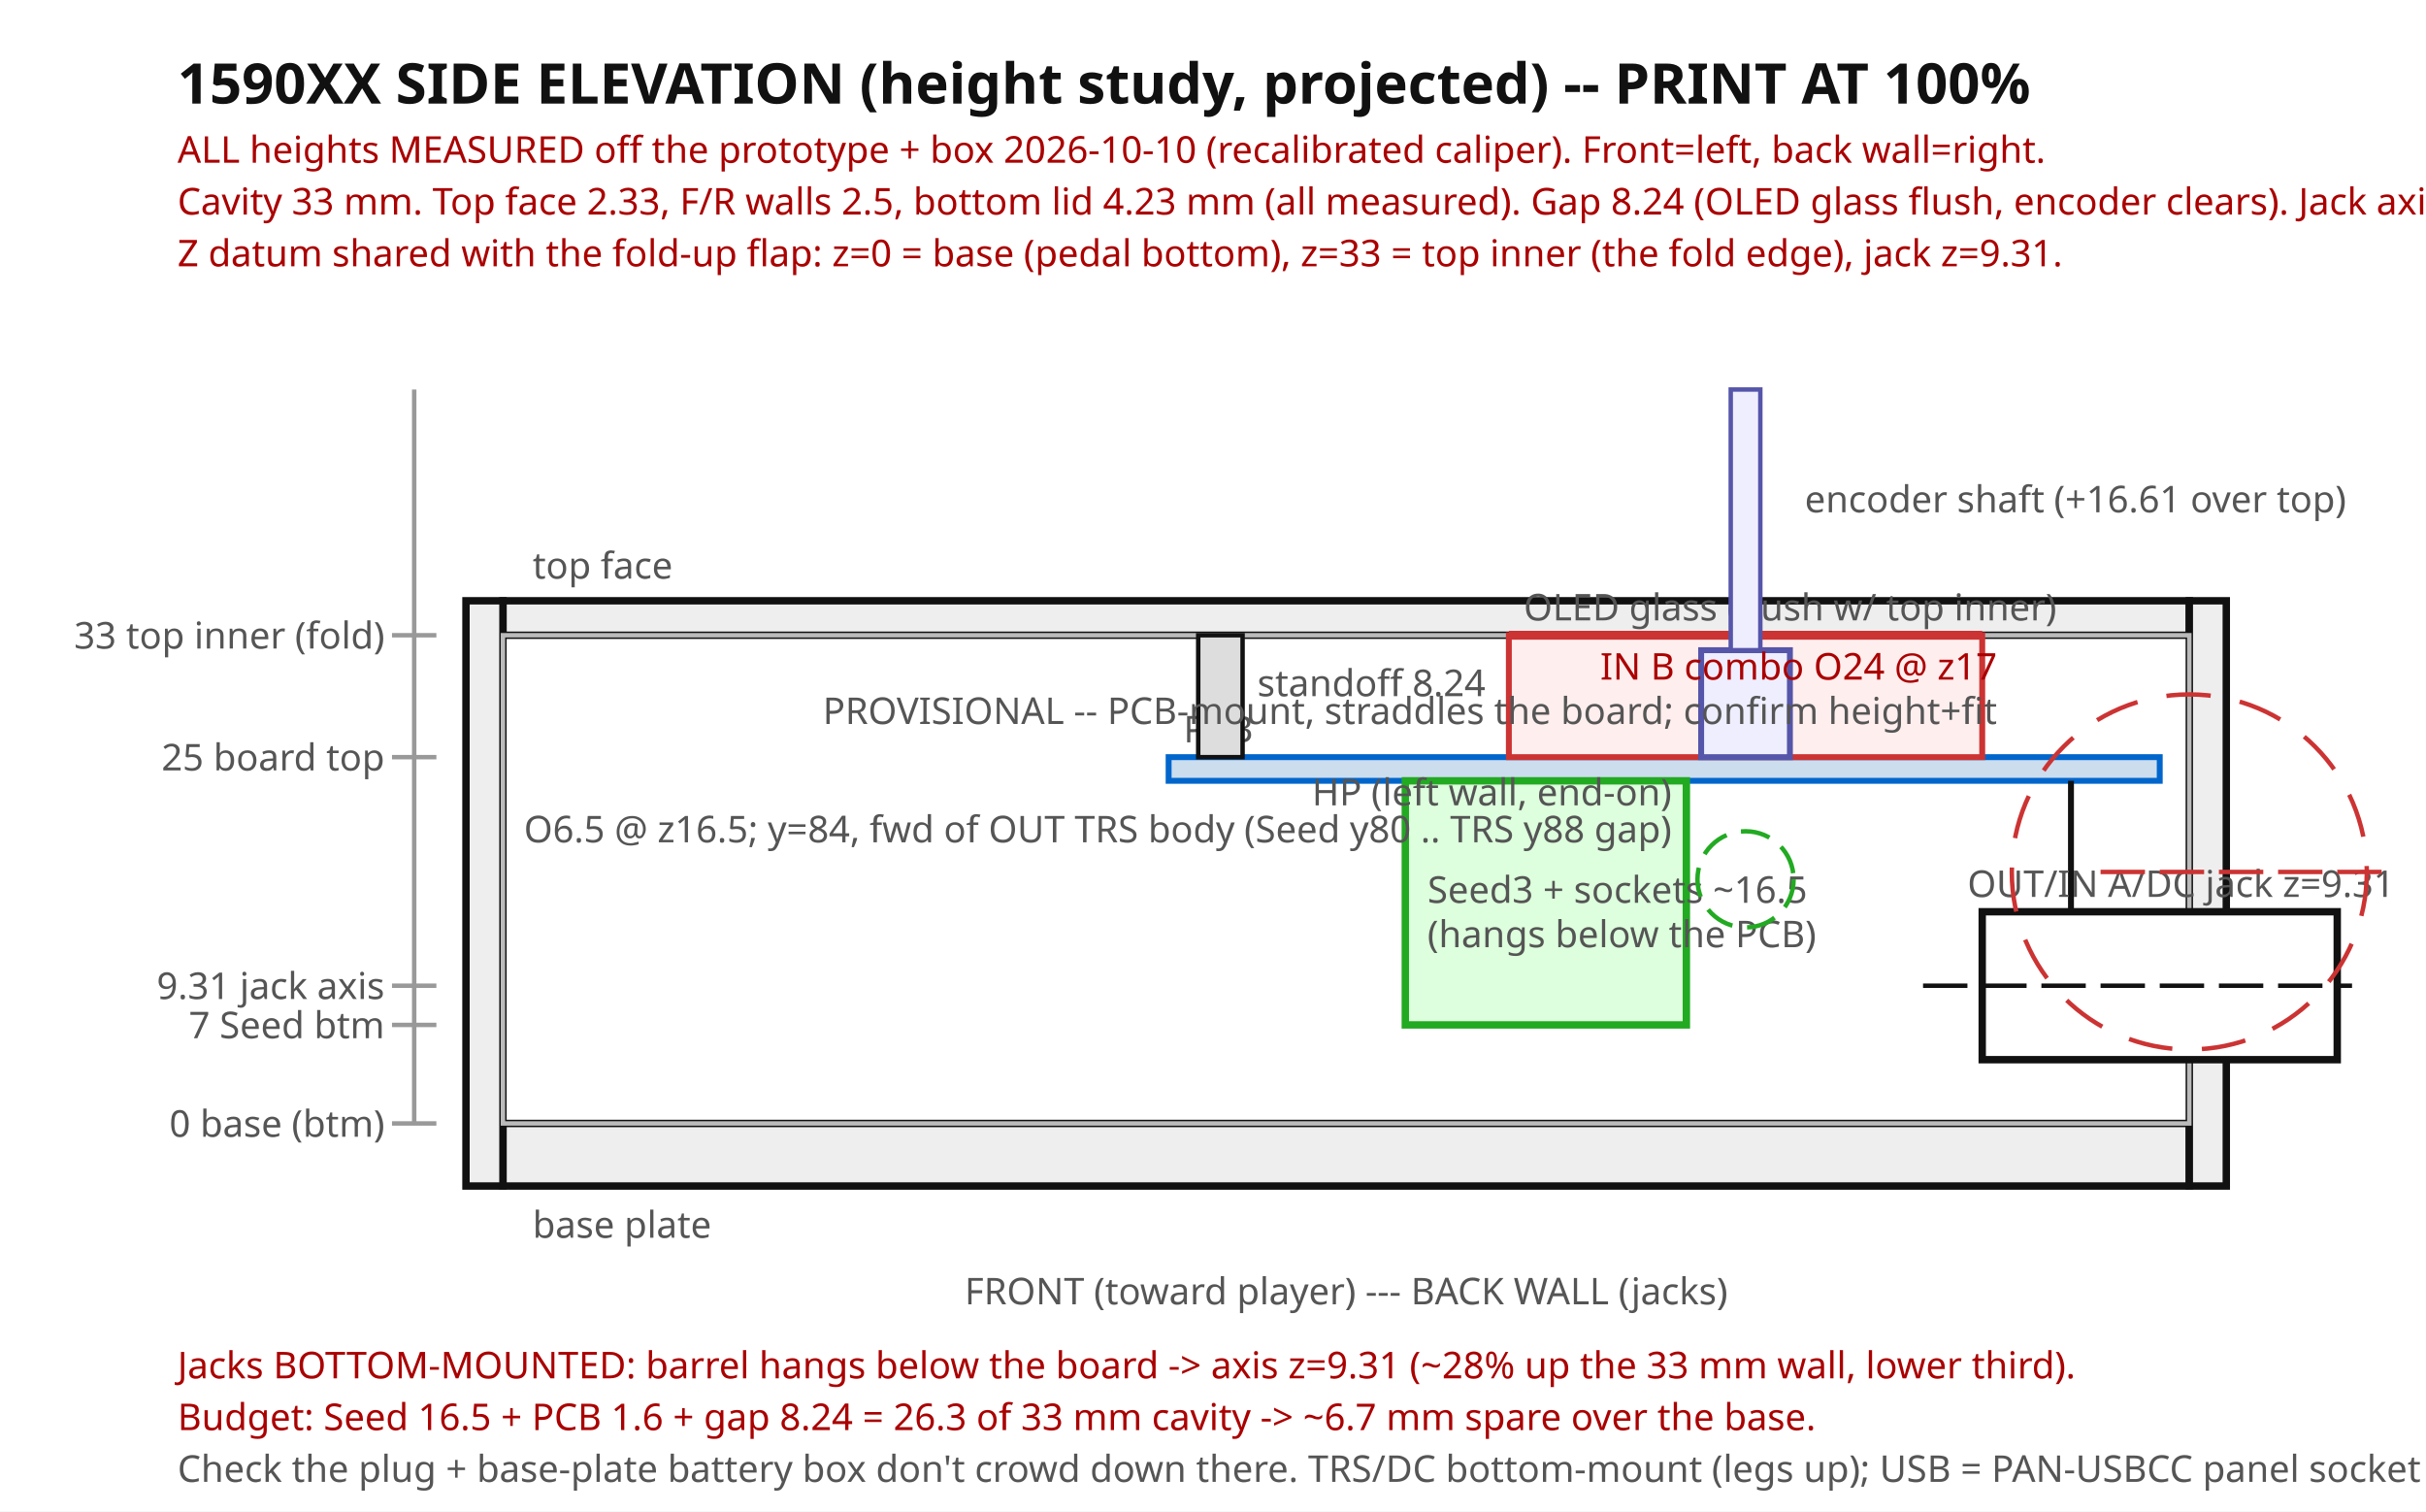
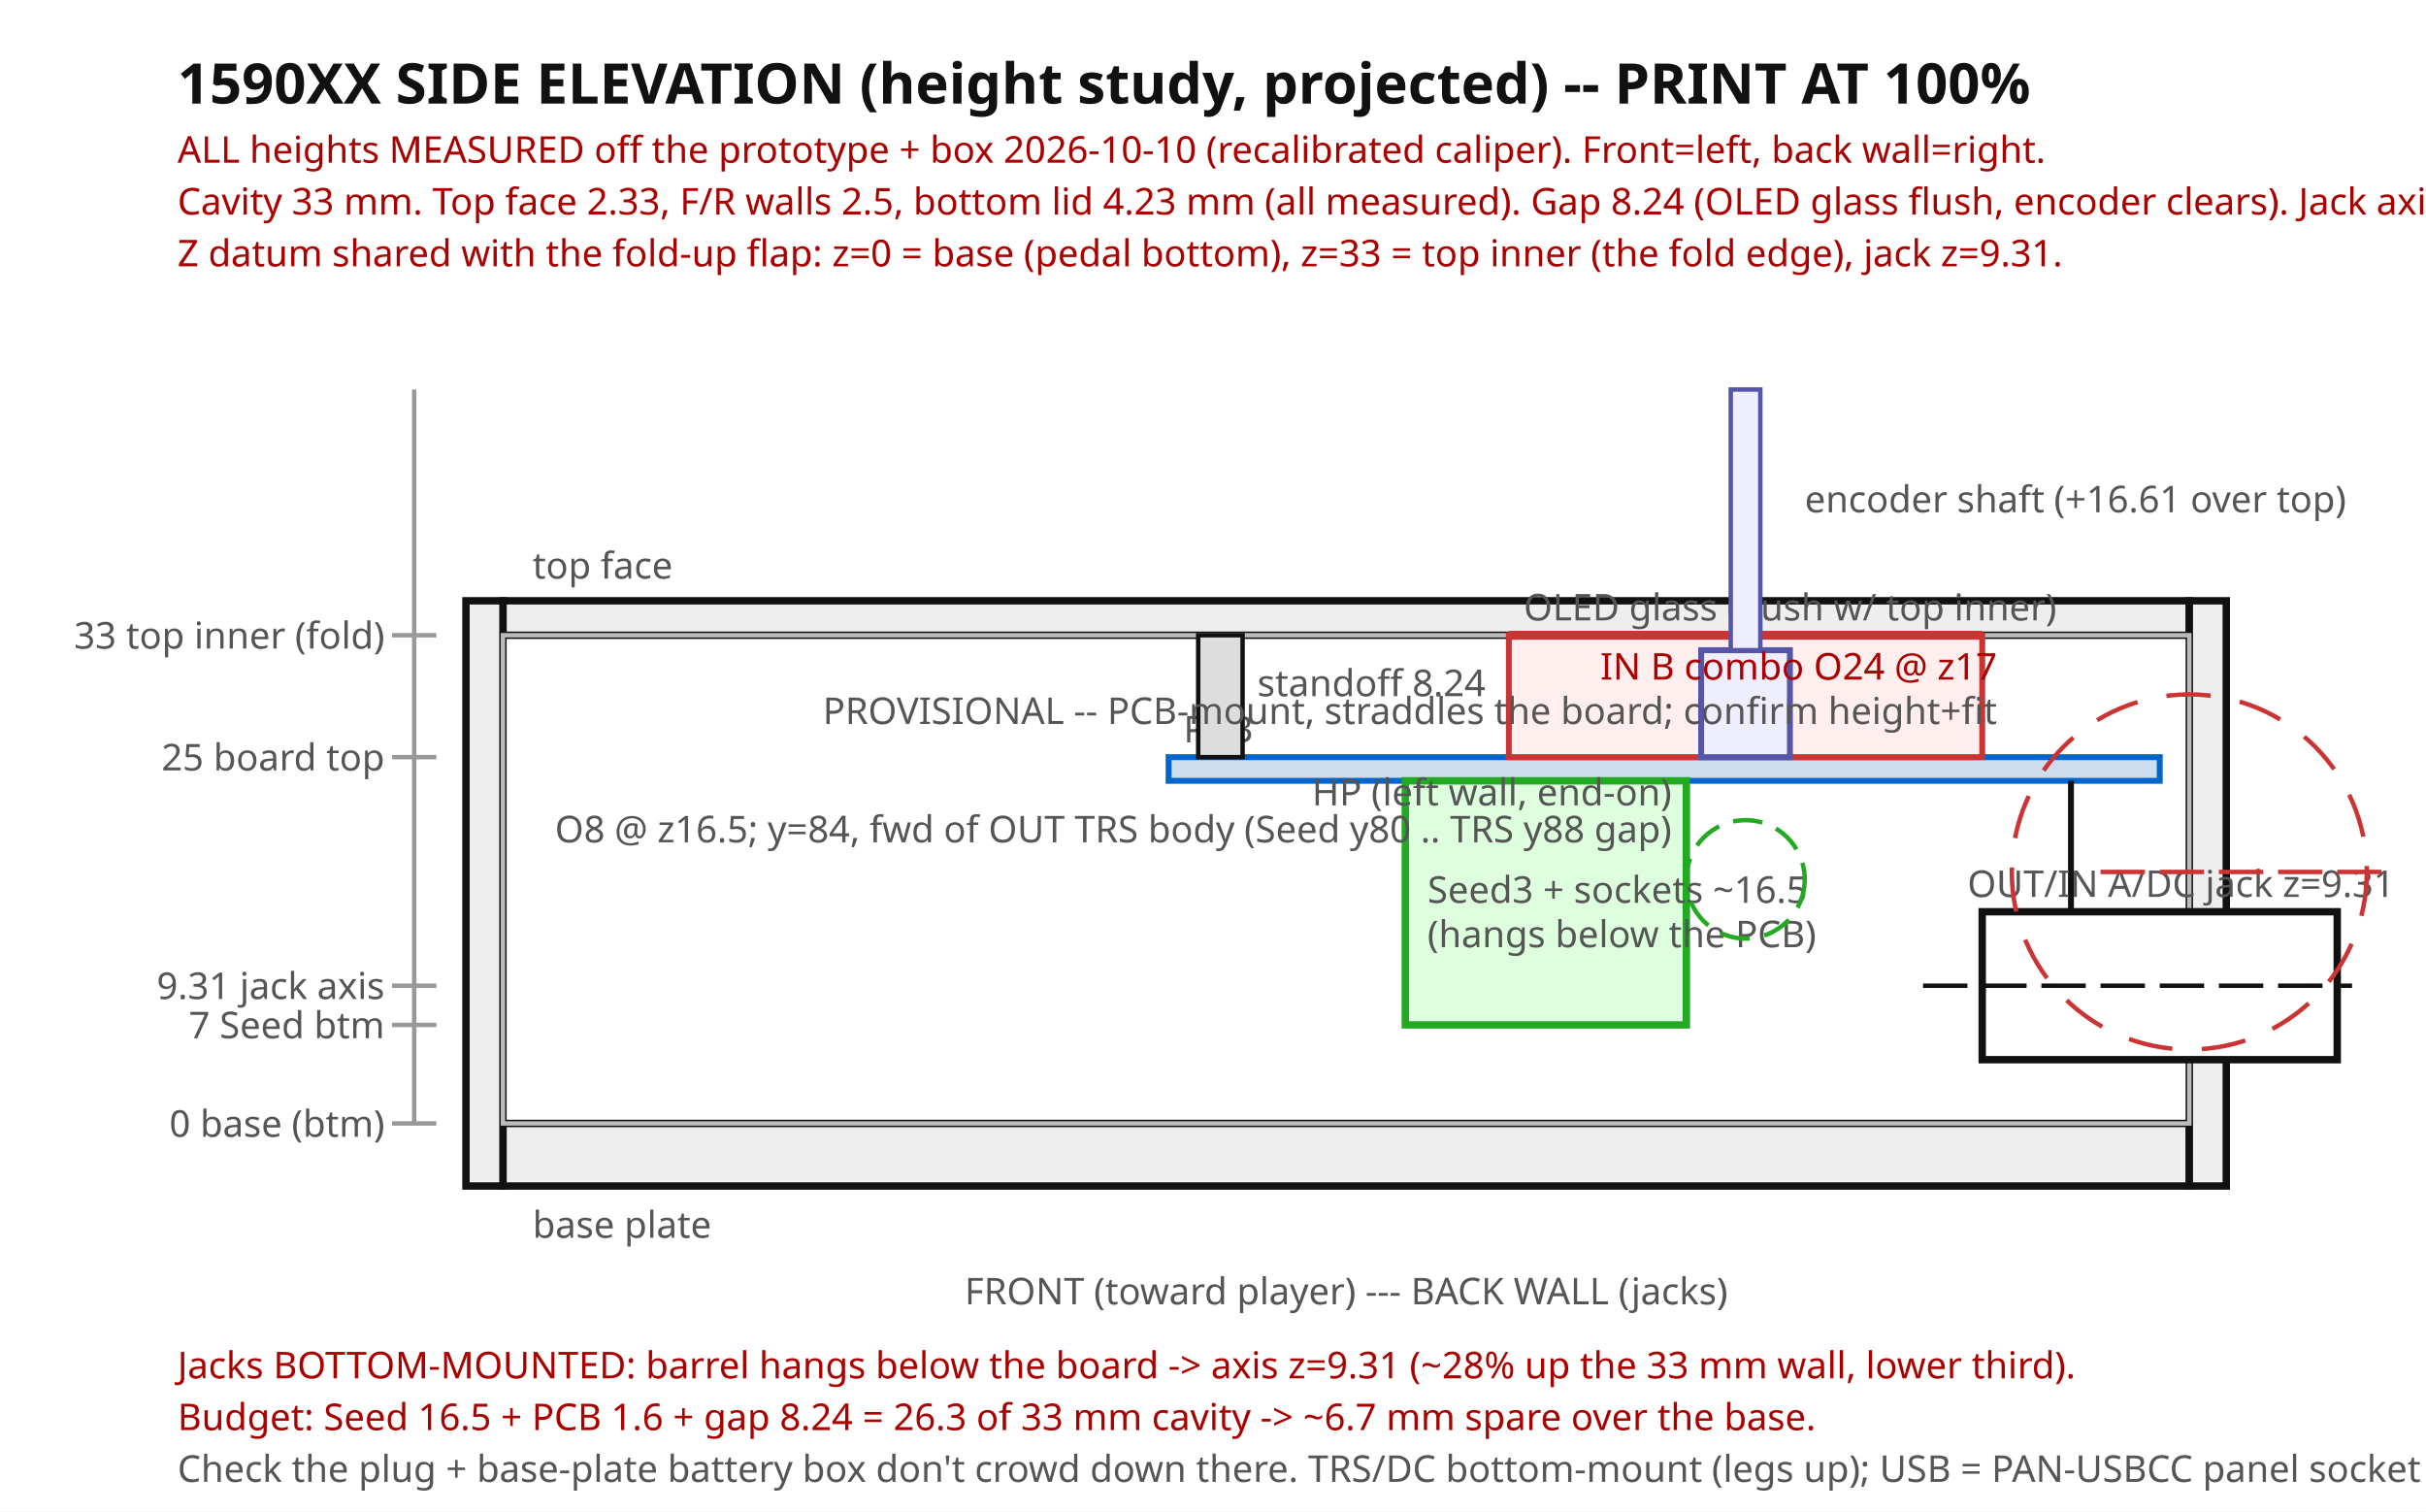
<svg xmlns="http://www.w3.org/2000/svg" width="164.0mm" height="102.17mm" viewBox="0 0 164.0 102.17">
  <style>text{font-family:sans-serif;fill:#111}.lbl{font-size:3px}.dim{font-size:2.5px;fill:#555}.ttl{font-size:3.8px;font-weight:bold}.note{font-size:2.5px;fill:#a00}</style>
  <rect x="0" y="0" width="164.0" height="102.17" fill="#fff" />
  <text x="12.00" y="7.00" class="ttl" text-anchor="start">1590XX SIDE ELEVATION (height study, projected) -- PRINT AT 100%</text>
  <text x="12.00" y="11.00" class="note" text-anchor="start">ALL heights MEASURED off the prototype + box 2026-10-10 (recalibrated caliper). Front=left, back wall=right.</text>
  <text x="12.00" y="14.50" class="note" text-anchor="start">Cavity 33 mm. Top face 2.33, F/R walls 2.5, bottom lid 4.23 mm (all measured). Gap 8.24 (OLED glass flush, encoder clears). Jack axis 15.45 below the board.</text>
  <text x="12.00" y="18.00" class="note" text-anchor="start">Z datum shared with the fold-up flap: z=0 = base (pedal bottom), z=33 = top inner (the fold edge), jack z=9.31.</text>
  <rect x="34.00" y="75.94" width="114.00" height="4.23" fill="#eee" stroke="#111" stroke-width="0.5" />
  <rect x="34.00" y="40.61" width="114.00" height="2.33" fill="#eee" stroke="#111" stroke-width="0.5" />
  <rect x="148.00" y="40.61" width="2.50" height="39.56" fill="#eee" stroke="#111" stroke-width="0.5" />
  <rect x="31.50" y="40.61" width="2.50" height="39.56" fill="#eee" stroke="#111" stroke-width="0.5" />
  <rect x="34.00" y="42.94" width="114.00" height="33.00" fill="none" stroke="#bbb" stroke-width="0.3" />
  <text x="36.00" y="39.11" class="dim" text-anchor="start">top face</text>
  <text x="36.00" y="83.67" class="dim" text-anchor="start">base plate</text>
  <text x="91.00" y="88.17" class="dim" text-anchor="middle">FRONT (toward player)   ---   BACK WALL (jacks)</text>
  <rect x="79.00" y="51.18" width="67.00" height="1.60" fill="#cde" stroke="#06c" stroke-width="0.4" />
  <text x="80.00" y="50.18" class="dim" text-anchor="start">PCB</text>
  <rect x="81.00" y="42.94" width="3.00" height="8.24" fill="#ddd" stroke="#111" stroke-width="0.3" />
  <text x="85.00" y="47.06" class="dim" text-anchor="start">standoff 8.24</text>
  <rect x="95.00" y="52.78" width="19.00" height="16.50" fill="#dfd" stroke="#2a2" stroke-width="0.5" />
  <text x="96.50" y="61.03" class="dim" text-anchor="start">Seed3 + sockets ~16.5</text>
  <text x="96.50" y="64.03" class="dim" text-anchor="start">(hangs below the PCB)</text>
  <rect x="102.00" y="42.94" width="32.00" height="8.24" fill="#fee" stroke="#c33" stroke-width="0.4" />
  <line x1="102.00" y1="42.94" x2="134.00" y2="42.94" stroke="#c33" stroke-width="0.6" />
  <text x="103.00" y="41.94" class="dim" text-anchor="start">OLED glass (flush w/ top inner)</text>
  <rect x="115.00" y="43.95" width="6.00" height="7.23" fill="#eef" stroke="#55a" stroke-width="0.4" />
  <rect x="117.00" y="26.33" width="2.00" height="17.62" fill="#eef" stroke="#55a" stroke-width="0.3" />
  <text x="122.00" y="34.63" class="dim" text-anchor="start">encoder shaft (+16.61 over top)</text>
  <line x1="140.00" y1="52.78" x2="140.00" y2="61.63" stroke="#111" stroke-width="0.4" />
  <rect x="134.00" y="61.63" width="24.00" height="10.00" fill="#fff" stroke="#111" stroke-width="0.5" />
  <line x1="130.00" y1="66.63" x2="159.00" y2="66.63" stroke="#111" stroke-width="0.3" stroke-dasharray="3 1" />
  <text x="133.00" y="60.63" class="dim" text-anchor="start">OUT/IN A/DC jack z=9.31</text>
  <circle cx="148.00" cy="58.94" r="12.00" fill="none" stroke="#c33" stroke-width="0.3" stroke-dasharray="3 2" />
  <line x1="142.00" y1="58.94" x2="161.00" y2="58.94" stroke="#c33" stroke-width="0.3" stroke-dasharray="3 1" />
  <text x="135.00" y="45.94" class="note" text-anchor="end">IN B combo O24 @ z17</text>
  <text x="135.00" y="48.94" class="dim" text-anchor="end">PROVISIONAL -- PCB-mount, straddles the board; confirm height+fit</text>
-   <circle cx="118.00" cy="59.44" r="3.25" fill="none" stroke="#2a2" stroke-width="0.3" stroke-dasharray="2 1" />
+   <circle cx="118.00" cy="59.44" r="4.00" fill="none" stroke="#2a2" stroke-width="0.3" stroke-dasharray="2 1" />
  <text x="113.00" y="54.44" class="dim" text-anchor="end">HP (left wall, end-on)</text>
-   <text x="113.00" y="56.94" class="dim" text-anchor="end">O6.5 @ z16.5; y=84, fwd of OUT TRS body (Seed y80 .. TRS y88 gap)</text>
+   <text x="113.00" y="56.94" class="dim" text-anchor="end">O8 @ z16.5; y=84, fwd of OUT TRS body (Seed y80 .. TRS y88 gap)</text>
  <line x1="28.00" y1="75.94" x2="28.00" y2="26.33" stroke="#999" stroke-width="0.3" />
  <line x1="26.50" y1="75.94" x2="29.50" y2="75.94" stroke="#999" stroke-width="0.3" />
  <text x="26.00" y="76.84" class="dim" text-anchor="end">0 base (btm)</text>
  <line x1="26.50" y1="69.28" x2="29.50" y2="69.28" stroke="#999" stroke-width="0.3" />
  <text x="26.00" y="70.18" class="dim" text-anchor="end">7 Seed btm</text>
  <line x1="26.50" y1="66.63" x2="29.50" y2="66.63" stroke="#999" stroke-width="0.3" />
  <text x="26.00" y="67.53" class="dim" text-anchor="end">9.31 jack axis</text>
  <line x1="26.50" y1="51.18" x2="29.50" y2="51.18" stroke="#999" stroke-width="0.3" />
  <text x="26.00" y="52.08" class="dim" text-anchor="end">25 board top</text>
  <line x1="26.50" y1="42.94" x2="29.50" y2="42.94" stroke="#999" stroke-width="0.3" />
  <text x="26.00" y="43.84" class="dim" text-anchor="end">33 top inner (fold)</text>
  <text x="12.00" y="93.17" class="note" text-anchor="start">Jacks BOTTOM-MOUNTED: barrel hangs below the board -&gt; axis z=9.31 (~28% up the 33 mm wall, lower third).</text>
  <text x="12.00" y="96.67" class="note" text-anchor="start">Budget: Seed 16.5 + PCB 1.6 + gap 8.24 = 26.3 of 33 mm cavity -&gt; ~6.7 mm spare over the base.</text>
  <text x="12.00" y="100.17" class="dim" text-anchor="start">Check the plug + base-plate battery box don't crowd down there. TRS/DC bottom-mount (legs up); USB = PAN-USBCC panel socket O12 @ z16, barrel 16.9 into the under-board space (Seed USB faces player-L, lead loops to it).</text>
  <line x1="12.00" y1="109.17" x2="112.00" y2="109.17" stroke="#111" stroke-width="0.4" />
  <line x1="12.00" y1="107.17" x2="12.00" y2="111.17" stroke="#111" stroke-width="0.3" />
  <line x1="22.00" y1="107.17" x2="22.00" y2="111.17" stroke="#111" stroke-width="0.3" />
  <line x1="32.00" y1="107.17" x2="32.00" y2="111.17" stroke="#111" stroke-width="0.3" />
  <line x1="42.00" y1="107.17" x2="42.00" y2="111.17" stroke="#111" stroke-width="0.3" />
  <line x1="52.00" y1="107.17" x2="52.00" y2="111.17" stroke="#111" stroke-width="0.3" />
  <line x1="62.00" y1="107.17" x2="62.00" y2="111.17" stroke="#111" stroke-width="0.3" />
  <line x1="72.00" y1="107.17" x2="72.00" y2="111.17" stroke="#111" stroke-width="0.3" />
  <line x1="82.00" y1="107.17" x2="82.00" y2="111.17" stroke="#111" stroke-width="0.3" />
  <line x1="92.00" y1="107.17" x2="92.00" y2="111.17" stroke="#111" stroke-width="0.3" />
  <line x1="102.00" y1="107.17" x2="102.00" y2="111.17" stroke="#111" stroke-width="0.3" />
  <line x1="112.00" y1="107.17" x2="112.00" y2="111.17" stroke="#111" stroke-width="0.3" />
  <text x="62.00" y="114.17" class="note" text-anchor="middle">this bar MUST measure 100.0 mm</text>
</svg>
